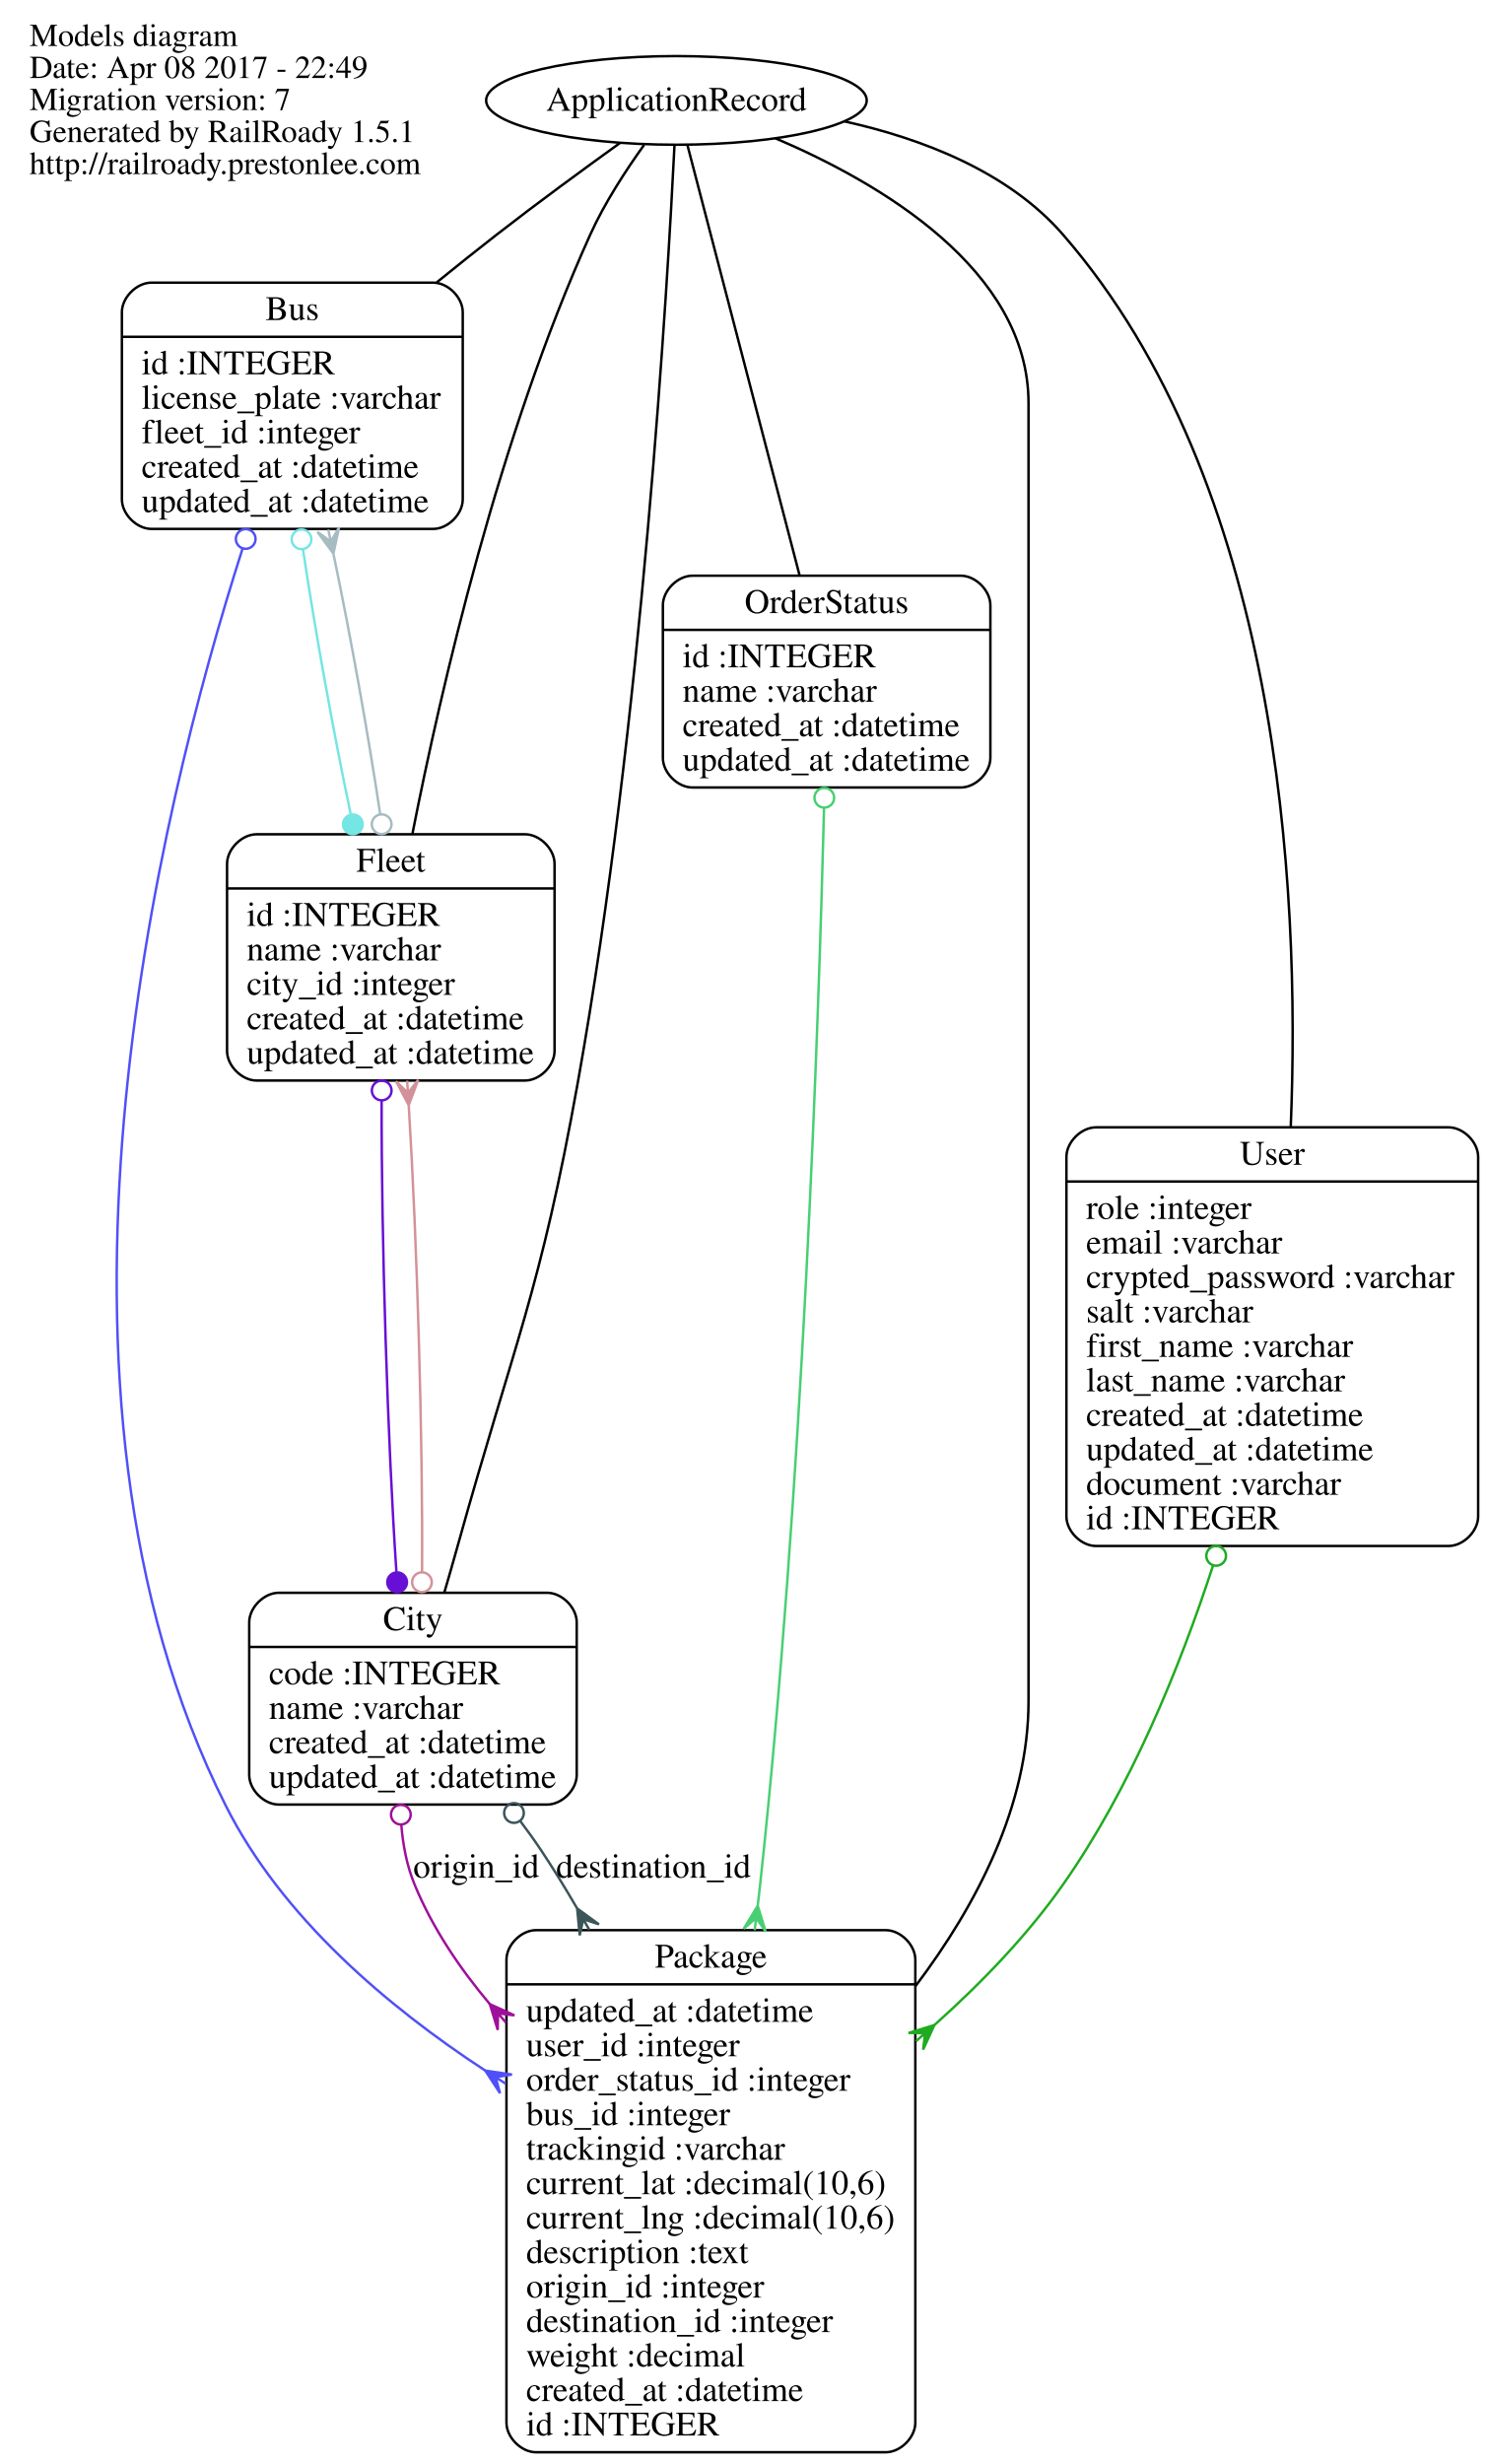
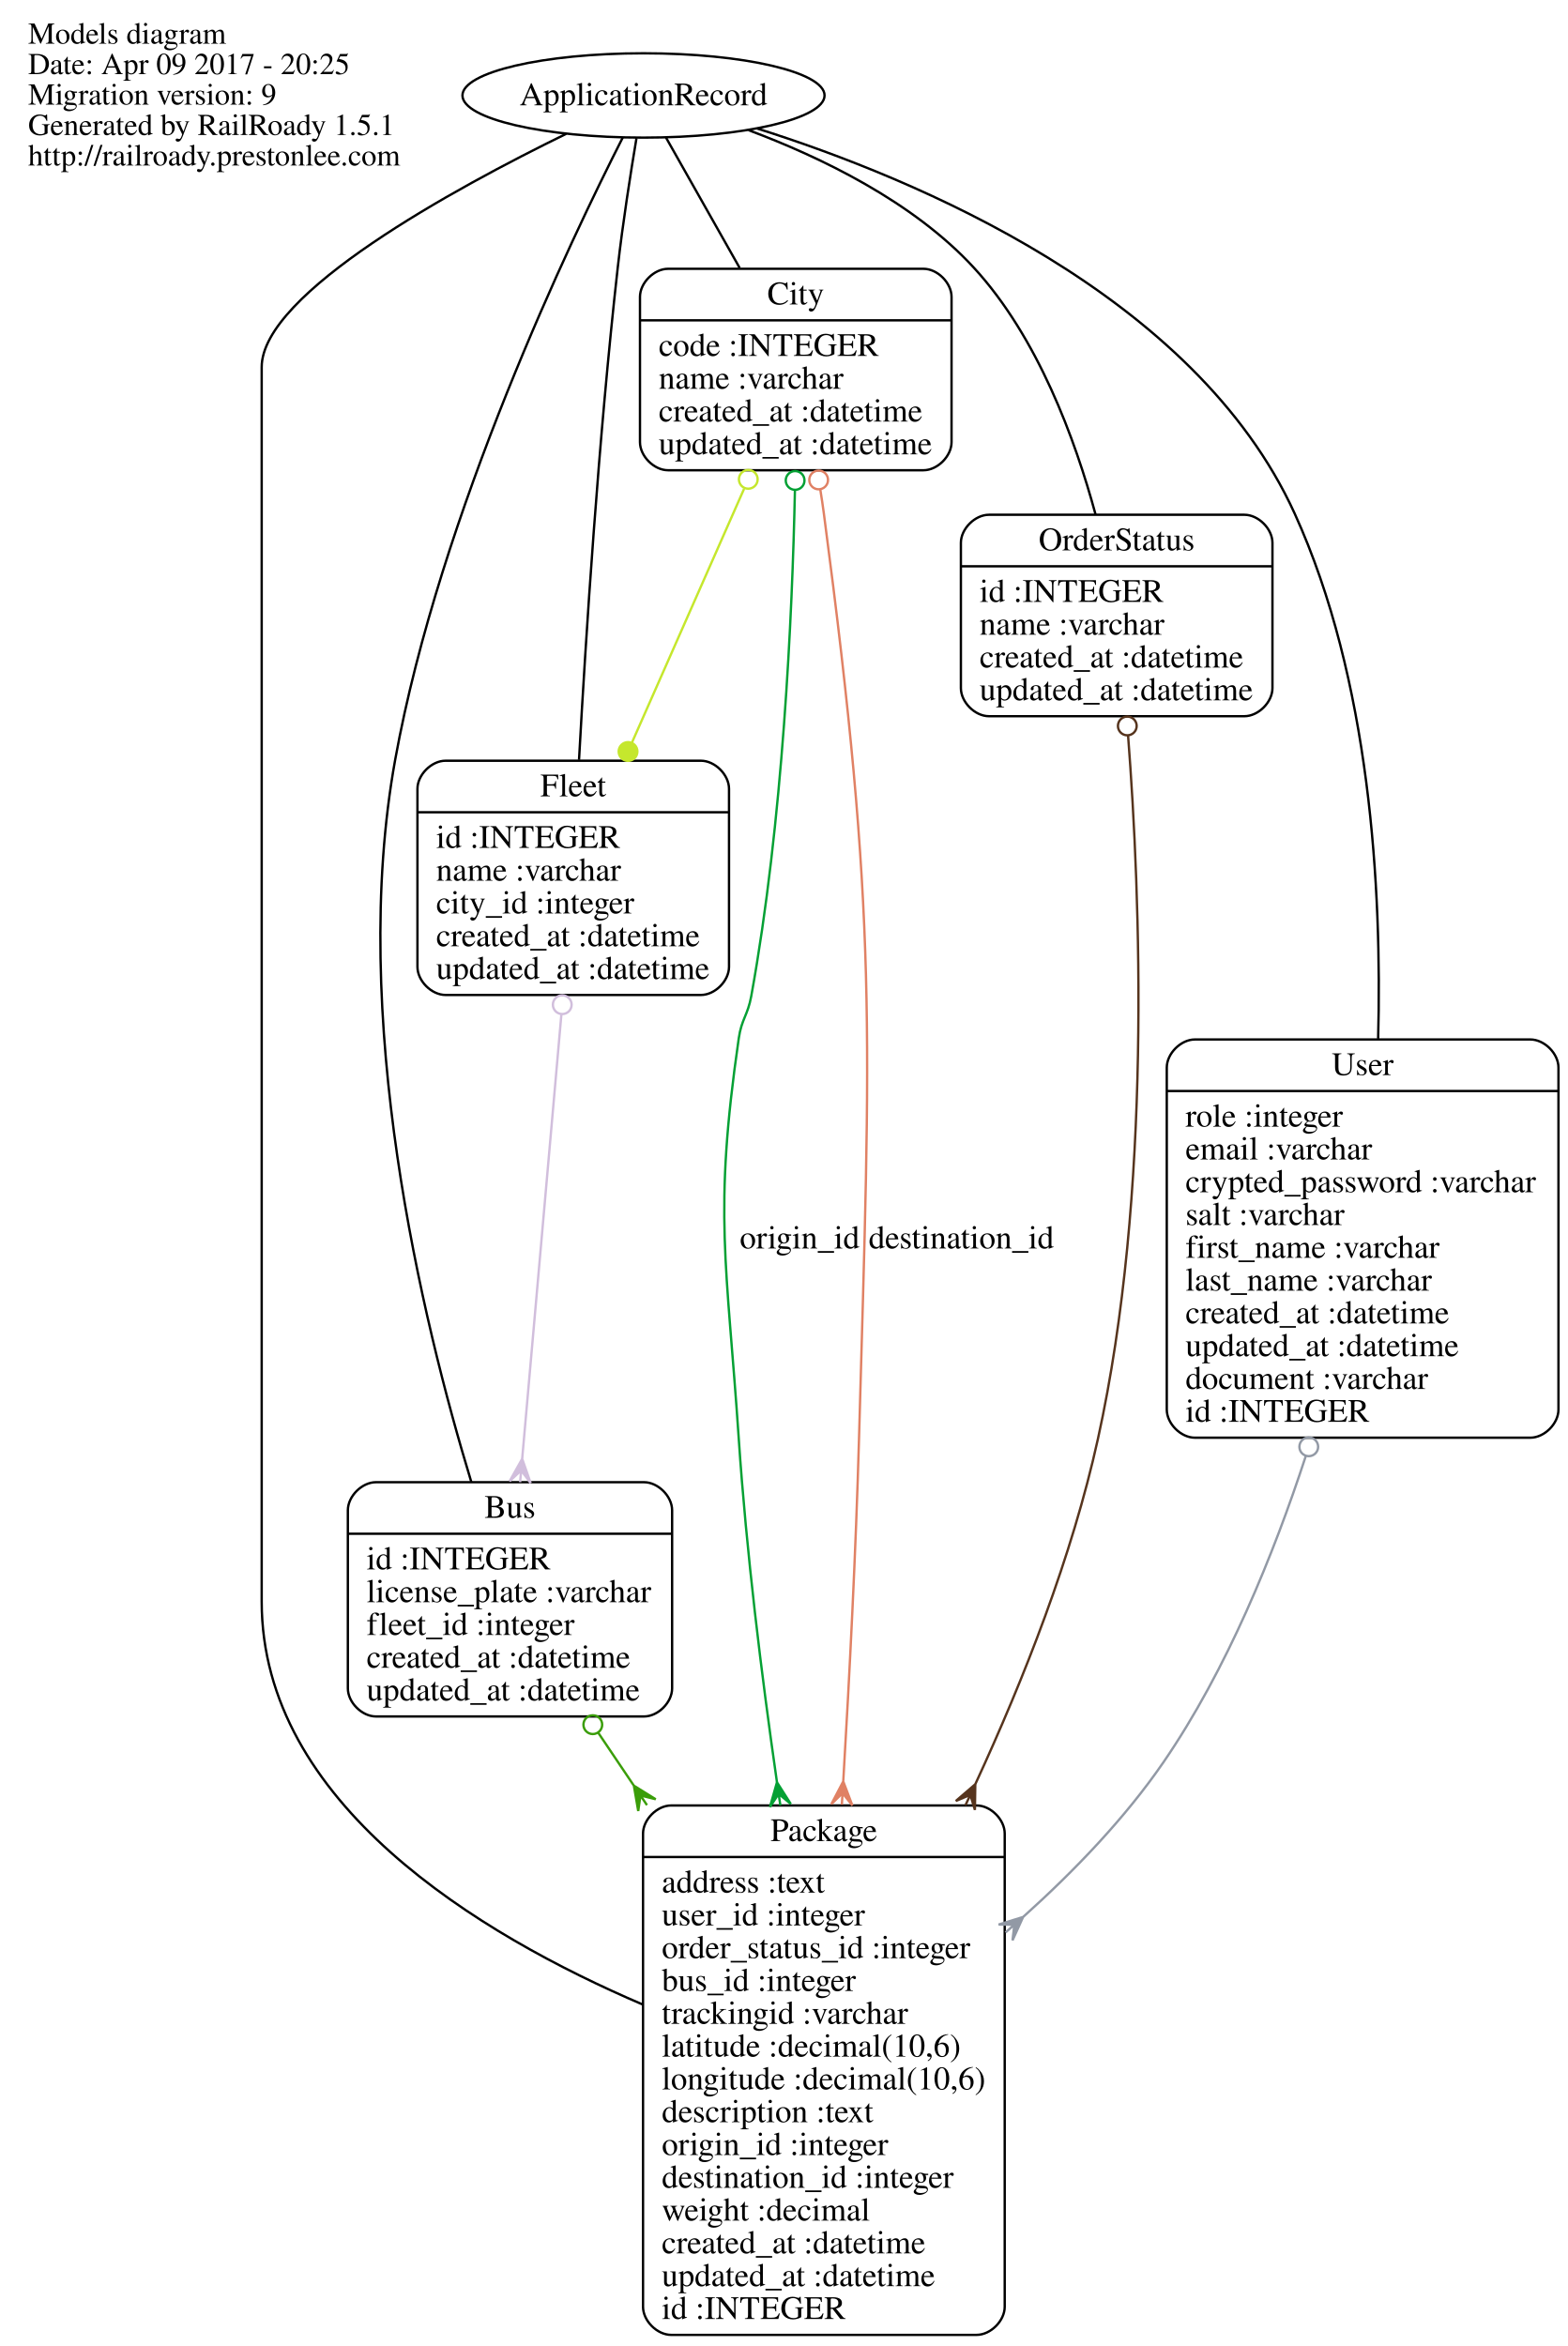
- <svg xmlns="http://www.w3.org/2000/svg" width="604pt" height="1000pt" viewBox="0.00 0.00 604.33 1000.00">
-   <g id="graph0" class="graph" transform="scale(1 1) rotate(0) translate(4 996)">
-     <polygon fill="none" stroke="none" points="-4,4 -4,-996 600.329,-996 600.329,4 -4,4" />
+ <svg xmlns="http://www.w3.org/2000/svg" width="669pt" height="1001pt" viewBox="0.00 0.00 669.33 1001.00">
+   <g id="graph0" class="graph" transform="scale(1 1) rotate(0) translate(4 997)">
+     <polygon fill="none" stroke="none" points="-4,4 -4,-997 665.329,-997 665.329,4 -4,4" />
    <g id="node1" class="node">
-       <text text-anchor="start" x="8" y="-977.6" font-family="Times,serif" font-size="13.00">Models diagram</text>
-       <text text-anchor="start" x="8" y="-964.6" font-family="Times,serif" font-size="13.00">Date: Apr 08 2017 - 22:49</text>
-       <text text-anchor="start" x="8" y="-951.6" font-family="Times,serif" font-size="13.00">Migration version: 7</text>
-       <text text-anchor="start" x="8" y="-938.6" font-family="Times,serif" font-size="13.00">Generated by RailRoady 1.5.1</text>
-       <text text-anchor="start" x="8" y="-925.6" font-family="Times,serif" font-size="13.00">http://railroady.prestonlee.com</text>
+       <text text-anchor="start" x="8" y="-978.6" font-family="Times,serif" font-size="13.00">Models diagram</text>
+       <text text-anchor="start" x="8" y="-965.6" font-family="Times,serif" font-size="13.00">Date: Apr 09 2017 - 20:25</text>
+       <text text-anchor="start" x="8" y="-952.6" font-family="Times,serif" font-size="13.00">Migration version: 9</text>
+       <text text-anchor="start" x="8" y="-939.6" font-family="Times,serif" font-size="13.00">Generated by RailRoady 1.5.1</text>
+       <text text-anchor="start" x="8" y="-926.6" font-family="Times,serif" font-size="13.00">http://railroady.prestonlee.com</text>
    </g>
    <g id="node2" class="node">
-       <ellipse fill="none" stroke="black" cx="270.72" cy="-955.5" rx="77.292" ry="18" />
-       <text text-anchor="middle" x="270.72" y="-951.3" font-family="Times,serif" font-size="14.00">ApplicationRecord</text>
+       <ellipse fill="none" stroke="black" cx="270.72" cy="-956.5" rx="77.292" ry="18" />
+       <text text-anchor="middle" x="270.72" y="-952.3" font-family="Times,serif" font-size="14.00">ApplicationRecord</text>
    </g>
    <g id="node3" class="node">
-       <path fill="none" stroke="black" d="M57.504,-781.5C57.504,-781.5 171.936,-781.5 171.936,-781.5 177.936,-781.5 183.936,-787.5 183.936,-793.5 183.936,-793.5 183.936,-869.5 183.936,-869.5 183.936,-875.5 177.936,-881.5 171.936,-881.5 171.936,-881.5 57.504,-881.5 57.504,-881.5 51.504,-881.5 45.504,-875.5 45.504,-869.5 45.504,-869.5 45.504,-793.5 45.504,-793.5 45.504,-787.5 51.504,-781.5 57.504,-781.5" />
-       <text text-anchor="middle" x="114.72" y="-866.3" font-family="Times,serif" font-size="14.00">Bus</text>
-       <polyline fill="none" stroke="black" points="45.504,-859.5 183.936,-859.5 " />
-       <text text-anchor="start" x="53.504" y="-844.3" font-family="Times,serif" font-size="14.00">id :INTEGER</text>
-       <text text-anchor="start" x="53.504" y="-830.3" font-family="Times,serif" font-size="14.00">license_plate :varchar</text>
-       <text text-anchor="start" x="53.504" y="-816.3" font-family="Times,serif" font-size="14.00">fleet_id :integer</text>
-       <text text-anchor="start" x="53.504" y="-802.3" font-family="Times,serif" font-size="14.00">created_at :datetime</text>
-       <text text-anchor="start" x="53.504" y="-788.3" font-family="Times,serif" font-size="14.00">updated_at :datetime</text>
+       <path fill="none" stroke="black" d="M156.504,-264.5C156.504,-264.5 270.936,-264.5 270.936,-264.5 276.936,-264.5 282.936,-270.5 282.936,-276.5 282.936,-276.5 282.936,-352.5 282.936,-352.5 282.936,-358.5 276.936,-364.5 270.936,-364.5 270.936,-364.5 156.504,-364.5 156.504,-364.5 150.504,-364.5 144.504,-358.5 144.504,-352.5 144.504,-352.5 144.504,-276.5 144.504,-276.5 144.504,-270.5 150.504,-264.5 156.504,-264.5" />
+       <text text-anchor="middle" x="213.72" y="-349.3" font-family="Times,serif" font-size="14.00">Bus</text>
+       <polyline fill="none" stroke="black" points="144.504,-342.5 282.936,-342.5 " />
+       <text text-anchor="start" x="152.504" y="-327.3" font-family="Times,serif" font-size="14.00">id :INTEGER</text>
+       <text text-anchor="start" x="152.504" y="-313.3" font-family="Times,serif" font-size="14.00">license_plate :varchar</text>
+       <text text-anchor="start" x="152.504" y="-299.3" font-family="Times,serif" font-size="14.00">fleet_id :integer</text>
+       <text text-anchor="start" x="152.504" y="-285.3" font-family="Times,serif" font-size="14.00">created_at :datetime</text>
+       <text text-anchor="start" x="152.504" y="-271.3" font-family="Times,serif" font-size="14.00">updated_at :datetime</text>
+     </g>
+     <g id="edge2" class="edge">
+       <path fill="none" stroke="black" d="M261.899,-938.599C240.056,-895.68 183.844,-778.405 164.72,-673 144.841,-563.435 176.191,-433.668 197.213,-364.575" />
+     </g>
+     <g id="node4" class="node">
+       <path fill="none" stroke="black" d="M281.215,-796.5C281.215,-796.5 390.226,-796.5 390.226,-796.5 396.226,-796.5 402.226,-802.5 402.226,-808.5 402.226,-808.5 402.226,-870.5 402.226,-870.5 402.226,-876.5 396.226,-882.5 390.226,-882.5 390.226,-882.5 281.215,-882.5 281.215,-882.5 275.215,-882.5 269.215,-876.5 269.215,-870.5 269.215,-870.5 269.215,-808.5 269.215,-808.5 269.215,-802.5 275.215,-796.5 281.215,-796.5" />
+       <text text-anchor="middle" x="335.72" y="-867.3" font-family="Times,serif" font-size="14.00">City</text>
+       <polyline fill="none" stroke="black" points="269.215,-860.5 402.226,-860.5 " />
+       <text text-anchor="start" x="277.215" y="-845.3" font-family="Times,serif" font-size="14.00">code :INTEGER</text>
+       <text text-anchor="start" x="277.215" y="-831.3" font-family="Times,serif" font-size="14.00">name :varchar</text>
+       <text text-anchor="start" x="277.215" y="-817.3" font-family="Times,serif" font-size="14.00">created_at :datetime</text>
+       <text text-anchor="start" x="277.215" y="-803.3" font-family="Times,serif" font-size="14.00">updated_at :datetime</text>
+     </g>
+     <g id="edge6" class="edge">
+       <path fill="none" stroke="black" d="M280.311,-938.531C288.575,-923.911 300.859,-902.178 311.762,-882.888" />
+     </g>
+     <g id="node5" class="node">
+       <path fill="none" stroke="black" d="M186.215,-572.5C186.215,-572.5 295.226,-572.5 295.226,-572.5 301.226,-572.5 307.226,-578.5 307.226,-584.5 307.226,-584.5 307.226,-660.5 307.226,-660.5 307.226,-666.5 301.226,-672.5 295.226,-672.5 295.226,-672.5 186.215,-672.5 186.215,-672.5 180.215,-672.5 174.215,-666.5 174.215,-660.5 174.215,-660.5 174.215,-584.5 174.215,-584.5 174.215,-578.5 180.215,-572.5 186.215,-572.5" />
+       <text text-anchor="middle" x="240.72" y="-657.3" font-family="Times,serif" font-size="14.00">Fleet</text>
+       <polyline fill="none" stroke="black" points="174.215,-650.5 307.226,-650.5 " />
+       <text text-anchor="start" x="182.215" y="-635.3" font-family="Times,serif" font-size="14.00">id :INTEGER</text>
+       <text text-anchor="start" x="182.215" y="-621.3" font-family="Times,serif" font-size="14.00">name :varchar</text>
+       <text text-anchor="start" x="182.215" y="-607.3" font-family="Times,serif" font-size="14.00">city_id :integer</text>
+       <text text-anchor="start" x="182.215" y="-593.3" font-family="Times,serif" font-size="14.00">created_at :datetime</text>
+       <text text-anchor="start" x="182.215" y="-579.3" font-family="Times,serif" font-size="14.00">updated_at :datetime</text>
+     </g>
+     <g id="edge8" class="edge">
+       <path fill="none" stroke="black" d="M267.72,-938.264C265.262,-923.606 261.851,-901.977 259.72,-883 251.528,-810.053 246.081,-725.155 243.194,-672.87" />
+     </g>
+     <g id="node6" class="node">
+       <path fill="none" stroke="black" d="M418.215,-691.5C418.215,-691.5 527.226,-691.5 527.226,-691.5 533.226,-691.5 539.226,-697.5 539.226,-703.5 539.226,-703.5 539.226,-765.5 539.226,-765.5 539.226,-771.5 533.226,-777.5 527.226,-777.5 527.226,-777.5 418.215,-777.5 418.215,-777.5 412.215,-777.5 406.215,-771.5 406.215,-765.5 406.215,-765.5 406.215,-703.5 406.215,-703.5 406.215,-697.5 412.215,-691.5 418.215,-691.5" />
+       <text text-anchor="middle" x="472.72" y="-762.3" font-family="Times,serif" font-size="14.00">OrderStatus</text>
+       <polyline fill="none" stroke="black" points="406.215,-755.5 539.226,-755.5 " />
+       <text text-anchor="start" x="414.215" y="-740.3" font-family="Times,serif" font-size="14.00">id :INTEGER</text>
+       <text text-anchor="start" x="414.215" y="-726.3" font-family="Times,serif" font-size="14.00">name :varchar</text>
+       <text text-anchor="start" x="414.215" y="-712.3" font-family="Times,serif" font-size="14.00">created_at :datetime</text>
+       <text text-anchor="start" x="414.215" y="-698.3" font-family="Times,serif" font-size="14.00">updated_at :datetime</text>
+     </g>
+     <g id="edge10" class="edge">
+       <path fill="none" stroke="black" d="M315.588,-941.675C346.183,-930.242 385.715,-911.252 411.72,-883 439.026,-853.334 454.998,-809.743 463.699,-777.638" />
+     </g>
+     <g id="node7" class="node">
+       <path fill="none" stroke="black" d="M282.517,-0.5C282.517,-0.5 412.924,-0.5 412.924,-0.5 418.924,-0.5 424.924,-6.5 424.924,-12.5 424.924,-12.5 424.924,-214.5 424.924,-214.5 424.924,-220.5 418.924,-226.5 412.924,-226.5 412.924,-226.5 282.517,-226.5 282.517,-226.5 276.517,-226.5 270.517,-220.5 270.517,-214.5 270.517,-214.5 270.517,-12.5 270.517,-12.5 270.517,-6.5 276.517,-0.5 282.517,-0.5" />
+       <text text-anchor="middle" x="347.72" y="-211.3" font-family="Times,serif" font-size="14.00">Package</text>
+       <polyline fill="none" stroke="black" points="270.517,-204.5 424.924,-204.5 " />
+       <text text-anchor="start" x="278.517" y="-189.3" font-family="Times,serif" font-size="14.00">address :text</text>
+       <text text-anchor="start" x="278.517" y="-175.3" font-family="Times,serif" font-size="14.00">user_id :integer</text>
+       <text text-anchor="start" x="278.517" y="-161.3" font-family="Times,serif" font-size="14.00">order_status_id :integer</text>
+       <text text-anchor="start" x="278.517" y="-147.3" font-family="Times,serif" font-size="14.00">bus_id :integer</text>
+       <text text-anchor="start" x="278.517" y="-133.3" font-family="Times,serif" font-size="14.00">trackingid :varchar</text>
+       <text text-anchor="start" x="278.517" y="-119.3" font-family="Times,serif" font-size="14.00">latitude :decimal(10,6)</text>
+       <text text-anchor="start" x="278.517" y="-105.3" font-family="Times,serif" font-size="14.00">longitude :decimal(10,6)</text>
+       <text text-anchor="start" x="278.517" y="-91.3" font-family="Times,serif" font-size="14.00">description :text</text>
+       <text text-anchor="start" x="278.517" y="-77.3" font-family="Times,serif" font-size="14.00">origin_id :integer</text>
+       <text text-anchor="start" x="278.517" y="-63.3" font-family="Times,serif" font-size="14.00">destination_id :integer</text>
+       <text text-anchor="start" x="278.517" y="-49.3" font-family="Times,serif" font-size="14.00">weight :decimal</text>
+       <text text-anchor="start" x="278.517" y="-35.3" font-family="Times,serif" font-size="14.00">created_at :datetime</text>
+       <text text-anchor="start" x="278.517" y="-21.3" font-family="Times,serif" font-size="14.00">updated_at :datetime</text>
+       <text text-anchor="start" x="278.517" y="-7.3" font-family="Times,serif" font-size="14.00">id :INTEGER</text>
+     </g>
+     <g id="edge11" class="edge">
+       <path fill="none" stroke="black" d="M237.735,-940.128C190.106,-916.845 107.72,-872.016 107.72,-840.5 107.72,-840.5 107.72,-840.5 107.72,-313.5 107.72,-227.438 200.302,-171.516 270.462,-141.493" />
+     </g>
+     <g id="node8" class="node">
+       <path fill="none" stroke="black" d="M506.111,-383.5C506.111,-383.5 649.329,-383.5 649.329,-383.5 655.329,-383.5 661.329,-389.5 661.329,-395.5 661.329,-395.5 661.329,-541.5 661.329,-541.5 661.329,-547.5 655.329,-553.5 649.329,-553.5 649.329,-553.5 506.111,-553.5 506.111,-553.5 500.111,-553.5 494.111,-547.5 494.111,-541.5 494.111,-541.5 494.111,-395.5 494.111,-395.5 494.111,-389.5 500.111,-383.5 506.111,-383.5" />
+       <text text-anchor="middle" x="577.72" y="-538.3" font-family="Times,serif" font-size="14.00">User</text>
+       <polyline fill="none" stroke="black" points="494.111,-531.5 661.329,-531.5 " />
+       <text text-anchor="start" x="502.111" y="-516.3" font-family="Times,serif" font-size="14.00">role :integer</text>
+       <text text-anchor="start" x="502.111" y="-502.3" font-family="Times,serif" font-size="14.00">email :varchar</text>
+       <text text-anchor="start" x="502.111" y="-488.3" font-family="Times,serif" font-size="14.00">crypted_password :varchar</text>
+       <text text-anchor="start" x="502.111" y="-474.3" font-family="Times,serif" font-size="14.00">salt :varchar</text>
+       <text text-anchor="start" x="502.111" y="-460.3" font-family="Times,serif" font-size="14.00">first_name :varchar</text>
+       <text text-anchor="start" x="502.111" y="-446.3" font-family="Times,serif" font-size="14.00">last_name :varchar</text>
+       <text text-anchor="start" x="502.111" y="-432.3" font-family="Times,serif" font-size="14.00">created_at :datetime</text>
+       <text text-anchor="start" x="502.111" y="-418.3" font-family="Times,serif" font-size="14.00">updated_at :datetime</text>
+       <text text-anchor="start" x="502.111" y="-404.3" font-family="Times,serif" font-size="14.00">document :varchar</text>
+       <text text-anchor="start" x="502.111" y="-390.3" font-family="Times,serif" font-size="14.00">id :INTEGER</text>
+     </g>
+     <g id="edge13" class="edge">
+       <path fill="none" stroke="black" d="M319.228,-942.392C386.915,-921.034 506.177,-871.412 548.72,-778 580.939,-707.257 586.026,-618.086 584.344,-553.83" />
+     </g>
+     <g id="edge1" class="edge">
+       <path fill="none" stroke="#3a9d09" d="M251.331,-257.645C256.176,-250.45 261.276,-242.876 266.497,-235.122" />
+       <ellipse fill="none" stroke="#3a9d09" cx="249.078" cy="-260.991" rx="4" ry="4" />
+       <polygon fill="#3a9d09" stroke="#3a9d09" points="266.618,-234.942 275.936,-229.161 269.411,-230.795 272.204,-226.648 272.204,-226.648 272.204,-226.648 269.411,-230.795 268.471,-224.134 266.618,-234.942 266.618,-234.942" />
    </g>
    <g id="edge3" class="edge">
-       <path fill="none" stroke="black" d="M247.78,-938.204C233.273,-927.772 214.214,-913.833 197.72,-901 189.757,-894.805 181.461,-888.175 173.326,-881.57" />
+       <path fill="none" stroke="#c5e72d" d="M313.664,-788.582C299.354,-756.198 280.674,-713.922 265.8,-680.26" />
+       <ellipse fill="none" stroke="#c5e72d" cx="315.448" cy="-792.621" rx="4" ry="4" />
+       <ellipse fill="#c5e72d" stroke="#c5e72d" cx="264.111" cy="-676.437" rx="4" ry="4" />
    </g>
-     <g id="node4" class="node">
-       <path fill="none" stroke="black" d="M109.215,-263.5C109.215,-263.5 218.226,-263.5 218.226,-263.5 224.226,-263.5 230.226,-269.5 230.226,-275.5 230.226,-275.5 230.226,-337.5 230.226,-337.5 230.226,-343.5 224.226,-349.5 218.226,-349.5 218.226,-349.5 109.215,-349.5 109.215,-349.5 103.215,-349.5 97.215,-343.5 97.215,-337.5 97.215,-337.5 97.215,-275.5 97.215,-275.5 97.215,-269.5 103.215,-263.5 109.215,-263.5" />
-       <text text-anchor="middle" x="163.72" y="-334.3" font-family="Times,serif" font-size="14.00">City</text>
-       <polyline fill="none" stroke="black" points="97.215,-327.5 230.226,-327.5 " />
-       <text text-anchor="start" x="105.215" y="-312.3" font-family="Times,serif" font-size="14.00">code :INTEGER</text>
-       <text text-anchor="start" x="105.215" y="-298.3" font-family="Times,serif" font-size="14.00">name :varchar</text>
-       <text text-anchor="start" x="105.215" y="-284.3" font-family="Times,serif" font-size="14.00">created_at :datetime</text>
-       <text text-anchor="start" x="105.215" y="-270.3" font-family="Times,serif" font-size="14.00">updated_at :datetime</text>
+     <g id="edge4" class="edge">
+       <path fill="none" stroke="#04a034" d="M335.368,-788.119C334.24,-734.228 330.234,-646.449 316.72,-572 315.23,-563.791 312.586,-562.257 311.389,-554 300.485,-478.786 306.282,-458.828 311.389,-383 314.628,-334.903 321.096,-282.286 327.689,-236.476" />
+       <ellipse fill="none" stroke="#04a034" cx="335.444" cy="-792.145" rx="4" ry="4" />
+       <polygon fill="#04a034" stroke="#04a034" points="327.7,-236.402 333.594,-227.155 328.42,-231.454 329.141,-226.506 329.141,-226.506 329.141,-226.506 328.42,-231.454 324.688,-225.858 327.7,-236.402 327.7,-236.402" />
+       <text text-anchor="middle" x="337.386" y="-464.3" font-family="Times,serif" font-size="14.00">origin_id</text>
+     </g>
+     <g id="edge5" class="edge">
+       <path fill="none" stroke="#e08164" d="M346.201,-788.238C346.764,-784.781 347.278,-781.344 347.72,-778 370.727,-603.831 367.622,-558.614 362.72,-383 361.388,-335.274 358.727,-282.831 356.01,-237.056" />
+       <ellipse fill="none" stroke="#e08164" cx="345.49" cy="-792.362" rx="4" ry="4" />
+       <polygon fill="#e08164" stroke="#e08164" points="355.993,-236.772 359.886,-226.52 355.694,-231.781 355.394,-226.79 355.394,-226.79 355.394,-226.79 355.694,-231.781 350.902,-227.059 355.993,-236.772 355.993,-236.772" />
+       <text text-anchor="middle" x="406.382" y="-464.3" font-family="Times,serif" font-size="14.00">destination_id</text>
    </g>
    <g id="edge7" class="edge">
-       <path fill="none" stroke="black" d="M269.935,-937.324C267.198,-881.873 256.791,-702.768 230.72,-557 215.442,-471.578 204.986,-451.6 181.72,-368 180.075,-362.088 178.288,-355.867 176.5,-349.756" />
+       <path fill="none" stroke="#d1bedc" d="M235.653,-564.072C230.884,-510.018 223.772,-429.418 218.95,-374.771" />
+       <ellipse fill="none" stroke="#d1bedc" cx="236.031" cy="-568.351" rx="4" ry="4" />
+       <polygon fill="#d1bedc" stroke="#d1bedc" points="218.926,-374.503 222.53,-364.147 218.487,-369.523 218.047,-364.542 218.047,-364.542 218.047,-364.542 218.487,-369.523 213.565,-364.938 218.926,-374.503 218.926,-374.503" />
    </g>
-     <g id="node5" class="node">
-       <path fill="none" stroke="black" d="M100.215,-557.5C100.215,-557.5 209.226,-557.5 209.226,-557.5 215.226,-557.5 221.226,-563.5 221.226,-569.5 221.226,-569.5 221.226,-645.5 221.226,-645.5 221.226,-651.5 215.226,-657.5 209.226,-657.5 209.226,-657.5 100.215,-657.5 100.215,-657.5 94.215,-657.5 88.215,-651.5 88.215,-645.5 88.215,-645.5 88.215,-569.5 88.215,-569.5 88.215,-563.5 94.215,-557.5 100.215,-557.5" />
-       <text text-anchor="middle" x="154.72" y="-642.3" font-family="Times,serif" font-size="14.00">Fleet</text>
-       <polyline fill="none" stroke="black" points="88.215,-635.5 221.226,-635.5 " />
-       <text text-anchor="start" x="96.215" y="-620.3" font-family="Times,serif" font-size="14.00">id :INTEGER</text>
-       <text text-anchor="start" x="96.215" y="-606.3" font-family="Times,serif" font-size="14.00">name :varchar</text>
-       <text text-anchor="start" x="96.215" y="-592.3" font-family="Times,serif" font-size="14.00">city_id :integer</text>
-       <text text-anchor="start" x="96.215" y="-578.3" font-family="Times,serif" font-size="14.00">created_at :datetime</text>
-       <text text-anchor="start" x="96.215" y="-564.3" font-family="Times,serif" font-size="14.00">updated_at :datetime</text>
-     </g>
-     <g id="edge10" class="edge">
-       <path fill="none" stroke="black" d="M257.611,-937.459C250.325,-927.32 241.575,-913.945 235.72,-901 198.807,-819.382 175.2,-717.177 163.505,-657.718" />
-     </g>
-     <g id="node6" class="node">
-       <path fill="none" stroke="black" d="M277.215,-676.5C277.215,-676.5 386.226,-676.5 386.226,-676.5 392.226,-676.5 398.226,-682.5 398.226,-688.5 398.226,-688.5 398.226,-750.5 398.226,-750.5 398.226,-756.5 392.226,-762.5 386.226,-762.5 386.226,-762.5 277.215,-762.5 277.215,-762.5 271.215,-762.5 265.215,-756.5 265.215,-750.5 265.215,-750.5 265.215,-688.5 265.215,-688.5 265.215,-682.5 271.215,-676.5 277.215,-676.5" />
-       <text text-anchor="middle" x="331.72" y="-747.3" font-family="Times,serif" font-size="14.00">OrderStatus</text>
-       <polyline fill="none" stroke="black" points="265.215,-740.5 398.226,-740.5 " />
-       <text text-anchor="start" x="273.215" y="-725.3" font-family="Times,serif" font-size="14.00">id :INTEGER</text>
-       <text text-anchor="start" x="273.215" y="-711.3" font-family="Times,serif" font-size="14.00">name :varchar</text>
-       <text text-anchor="start" x="273.215" y="-697.3" font-family="Times,serif" font-size="14.00">created_at :datetime</text>
-       <text text-anchor="start" x="273.215" y="-683.3" font-family="Times,serif" font-size="14.00">updated_at :datetime</text>
+     <g id="edge9" class="edge">
+       <path fill="none" stroke="#56341d" d="M477.588,-683.245C482.89,-614.528 487.816,-487.813 464.72,-383 453.69,-332.943 433.206,-280.676 412.422,-235.701" />
+       <ellipse fill="none" stroke="#56341d" cx="477.26" cy="-687.345" rx="4" ry="4" />
+       <polygon fill="#56341d" stroke="#56341d" points="412.361,-235.571 412.202,-224.606 410.243,-231.041 408.125,-226.512 408.125,-226.512 408.125,-226.512 410.243,-231.041 404.049,-228.418 412.361,-235.571 412.361,-235.571" />
    </g>
    <g id="edge12" class="edge">
-       <path fill="none" stroke="black" d="M275.206,-937.293C284.726,-900.775 307.188,-814.608 320.752,-762.573" />
-     </g>
-     <g id="node7" class="node">
-       <path fill="none" stroke="black" d="M213.692,-0.5C213.692,-0.5 355.748,-0.5 355.748,-0.5 361.748,-0.5 367.748,-6.5 367.748,-12.5 367.748,-12.5 367.748,-200.5 367.748,-200.5 367.748,-206.5 361.748,-212.5 355.748,-212.5 355.748,-212.5 213.692,-212.5 213.692,-212.5 207.692,-212.5 201.692,-206.5 201.692,-200.5 201.692,-200.5 201.692,-12.5 201.692,-12.5 201.692,-6.5 207.692,-0.5 213.692,-0.5" />
-       <text text-anchor="middle" x="284.72" y="-197.3" font-family="Times,serif" font-size="14.00">Package</text>
-       <polyline fill="none" stroke="black" points="201.692,-190.5 367.748,-190.5 " />
-       <text text-anchor="start" x="209.692" y="-175.3" font-family="Times,serif" font-size="14.00">updated_at :datetime</text>
-       <text text-anchor="start" x="209.692" y="-161.3" font-family="Times,serif" font-size="14.00">user_id :integer</text>
-       <text text-anchor="start" x="209.692" y="-147.3" font-family="Times,serif" font-size="14.00">order_status_id :integer</text>
-       <text text-anchor="start" x="209.692" y="-133.3" font-family="Times,serif" font-size="14.00">bus_id :integer</text>
-       <text text-anchor="start" x="209.692" y="-119.3" font-family="Times,serif" font-size="14.00">trackingid :varchar</text>
-       <text text-anchor="start" x="209.692" y="-105.3" font-family="Times,serif" font-size="14.00">current_lat :decimal(10,6)</text>
-       <text text-anchor="start" x="209.692" y="-91.3" font-family="Times,serif" font-size="14.00">current_lng :decimal(10,6)</text>
-       <text text-anchor="start" x="209.692" y="-77.3" font-family="Times,serif" font-size="14.00">description :text</text>
-       <text text-anchor="start" x="209.692" y="-63.3" font-family="Times,serif" font-size="14.00">origin_id :integer</text>
-       <text text-anchor="start" x="209.692" y="-49.3" font-family="Times,serif" font-size="14.00">destination_id :integer</text>
-       <text text-anchor="start" x="209.692" y="-35.3" font-family="Times,serif" font-size="14.00">weight :decimal</text>
-       <text text-anchor="start" x="209.692" y="-21.3" font-family="Times,serif" font-size="14.00">created_at :datetime</text>
-       <text text-anchor="start" x="209.692" y="-7.3" font-family="Times,serif" font-size="14.00">id :INTEGER</text>
-     </g>
-     <g id="edge13" class="edge">
-       <path fill="none" stroke="black" d="M310.934,-940.115C353.23,-922.099 413.72,-886.835 413.72,-832.5 413.72,-832.5 413.72,-832.5 413.72,-305.5 413.72,-263.242 392.838,-222.936 367.876,-189.853" />
-     </g>
-     <g id="node8" class="node">
-       <path fill="none" stroke="black" d="M441.111,-368.5C441.111,-368.5 584.329,-368.5 584.329,-368.5 590.329,-368.5 596.329,-374.5 596.329,-380.5 596.329,-380.5 596.329,-526.5 596.329,-526.5 596.329,-532.5 590.329,-538.5 584.329,-538.5 584.329,-538.5 441.111,-538.5 441.111,-538.5 435.111,-538.5 429.111,-532.5 429.111,-526.5 429.111,-526.5 429.111,-380.5 429.111,-380.5 429.111,-374.5 435.111,-368.5 441.111,-368.5" />
-       <text text-anchor="middle" x="512.72" y="-523.3" font-family="Times,serif" font-size="14.00">User</text>
-       <polyline fill="none" stroke="black" points="429.111,-516.5 596.329,-516.5 " />
-       <text text-anchor="start" x="437.111" y="-501.3" font-family="Times,serif" font-size="14.00">role :integer</text>
-       <text text-anchor="start" x="437.111" y="-487.3" font-family="Times,serif" font-size="14.00">email :varchar</text>
-       <text text-anchor="start" x="437.111" y="-473.3" font-family="Times,serif" font-size="14.00">crypted_password :varchar</text>
-       <text text-anchor="start" x="437.111" y="-459.3" font-family="Times,serif" font-size="14.00">salt :varchar</text>
-       <text text-anchor="start" x="437.111" y="-445.3" font-family="Times,serif" font-size="14.00">first_name :varchar</text>
-       <text text-anchor="start" x="437.111" y="-431.3" font-family="Times,serif" font-size="14.00">last_name :varchar</text>
-       <text text-anchor="start" x="437.111" y="-417.3" font-family="Times,serif" font-size="14.00">created_at :datetime</text>
-       <text text-anchor="start" x="437.111" y="-403.3" font-family="Times,serif" font-size="14.00">updated_at :datetime</text>
-       <text text-anchor="start" x="437.111" y="-389.3" font-family="Times,serif" font-size="14.00">document :varchar</text>
-       <text text-anchor="start" x="437.111" y="-375.3" font-family="Times,serif" font-size="14.00">id :INTEGER</text>
-     </g>
-     <g id="edge15" class="edge">
-       <path fill="none" stroke="black" d="M338.975,-946.984C370.339,-940.023 405.436,-926.652 427.72,-901 515.306,-800.176 524.233,-637.504 520.226,-538.834" />
-     </g>
-     <g id="edge1" class="edge">
-       <path fill="none" stroke="#74e6e3" d="M119.04,-773.283C123.976,-740.267 131.432,-698.878 138.395,-665.841" />
-       <ellipse fill="none" stroke="#74e6e3" cx="118.456" cy="-777.273" rx="4" ry="4" />
-       <ellipse fill="#74e6e3" stroke="#74e6e3" cx="139.315" cy="-661.543" rx="4" ry="4" />
-     </g>
-     <g id="edge2" class="edge">
-       <path fill="none" stroke="#5050f8" d="M94.499,-773.452C60.279,-666.656 2.551,-432.09 87.72,-263 110.503,-217.769 153.208,-181.555 193.048,-155.494" />
-       <ellipse fill="none" stroke="#5050f8" cx="95.787" cy="-777.422" rx="4" ry="4" />
-       <polygon fill="#5050f8" stroke="#5050f8" points="193.075,-155.477 203.924,-153.878 197.287,-152.782 201.498,-150.087 201.498,-150.087 201.498,-150.087 197.287,-152.782 199.073,-146.297 193.075,-155.477 193.075,-155.477" />
-     </g>
-     <g id="edge4" class="edge">
-       <path fill="none" stroke="#d39299" d="M167.408,-357.924C167.787,-410.226 165.427,-491.954 162.01,-547.291" />
-       <ellipse fill="none" stroke="#d39299" cx="167.365" cy="-353.791" rx="4" ry="4" />
-       <polygon fill="#d39299" stroke="#d39299" points="161.998,-547.482 156.859,-557.169 161.674,-552.472 161.35,-557.461 161.35,-557.461 161.35,-557.461 161.674,-552.472 165.84,-557.753 161.998,-547.482 161.998,-547.482" />
-     </g>
-     <g id="edge5" class="edge">
-       <path fill="none" stroke="#9e1099" d="M158.996,-255.163C159.669,-246.873 161.286,-238.535 164.389,-231 171.573,-213.557 182.511,-197.219 194.921,-182.498" />
-       <ellipse fill="none" stroke="#9e1099" cx="158.801" cy="-259.409" rx="4" ry="4" />
-       <polygon fill="#9e1099" stroke="#9e1099" points="194.943,-182.472 204.917,-177.914 198.237,-178.711 201.532,-174.949 201.532,-174.949 201.532,-174.949 198.237,-178.711 198.147,-171.985 194.943,-182.472 194.943,-182.472" />
-       <text text-anchor="middle" x="189.386" y="-233.8" font-family="Times,serif" font-size="14.00">origin_id</text>
-     </g>
-     <g id="edge6" class="edge">
-       <path fill="none" stroke="#3b5559" d="M207.335,-256.744C210.284,-252.854 213.114,-248.914 215.72,-245 220.722,-237.491 225.604,-229.569 230.313,-221.474" />
-       <ellipse fill="none" stroke="#3b5559" cx="204.74" cy="-260.076" rx="4" ry="4" />
-       <polygon fill="#3b5559" stroke="#3b5559" points="230.4,-221.322 239.261,-214.862 232.876,-216.978 235.351,-212.634 235.351,-212.634 235.351,-212.634 232.876,-216.978 231.442,-210.406 230.4,-221.322 230.4,-221.322" />
-       <text text-anchor="middle" x="261.382" y="-233.8" font-family="Times,serif" font-size="14.00">destination_id</text>
-     </g>
-     <g id="edge9" class="edge">
-       <path fill="none" stroke="#a7bbc2" d="M150.408,-665.664C145.578,-697.978 138.332,-738.325 131.496,-771.013" />
-       <ellipse fill="none" stroke="#a7bbc2" cx="151.004" cy="-661.589" rx="4" ry="4" />
-       <polygon fill="#a7bbc2" stroke="#a7bbc2" points="131.403,-771.451 124.916,-780.293 130.36,-776.341 129.318,-781.231 129.318,-781.231 129.318,-781.231 130.36,-776.341 133.719,-782.169 131.403,-771.451 131.403,-771.451" />
-     </g>
-     <g id="edge8" class="edge">
-       <path fill="none" stroke="#680fd5" d="M150.999,-549.45C150.842,-494.134 153.42,-411.02 156.989,-358.028" />
-       <ellipse fill="none" stroke="#680fd5" cx="151.021" cy="-553.461" rx="4" ry="4" />
-       <ellipse fill="#680fd5" stroke="#680fd5" cx="157.289" cy="-353.781" rx="4" ry="4" />
-     </g>
-     <g id="edge11" class="edge">
-       <path fill="none" stroke="#48cf73" d="M330.675,-668.059C328.448,-579.412 321.948,-389.991 304.72,-231 304.423,-228.26 304.107,-225.489 303.773,-222.695" />
-       <ellipse fill="none" stroke="#48cf73" cx="330.779" cy="-672.32" rx="4" ry="4" />
-       <polygon fill="#48cf73" stroke="#48cf73" points="303.739,-222.425 306.961,-211.943 303.118,-217.464 302.496,-212.503 302.496,-212.503 302.496,-212.503 303.118,-217.464 298.031,-213.063 303.739,-222.425 303.739,-222.425" />
-     </g>
-     <g id="edge14" class="edge">
-       <path fill="none" stroke="#1fab20" d="M488.664,-360.561C474.98,-318.666 455.026,-269.867 427.72,-231 413.237,-210.384 394.573,-191.023 375.54,-174.018" />
-       <ellipse fill="none" stroke="#1fab20" cx="489.924" cy="-364.49" rx="4" ry="4" />
-       <polygon fill="#1fab20" stroke="#1fab20" points="375.474,-173.96 370.914,-163.987 371.712,-170.667 367.95,-167.373 367.95,-167.373 367.95,-167.373 371.712,-170.667 364.985,-170.759 375.474,-173.96 375.474,-173.96" />
+       <path fill="none" stroke="#9299a5" d="M553.456,-375.653C539.706,-333.565 519.758,-284.399 492.72,-245 476.264,-221.02 454.531,-198.443 432.915,-179.027" />
+       <ellipse fill="none" stroke="#9299a5" cx="554.728" cy="-379.617" rx="4" ry="4" />
+       <polygon fill="#9299a5" stroke="#9299a5" points="432.781,-178.909 428.259,-168.919 429.032,-175.602 425.282,-172.294 425.282,-172.294 425.282,-172.294 429.032,-175.602 422.305,-175.669 432.781,-178.909 432.781,-178.909" />
    </g>
  </g>
</svg>
